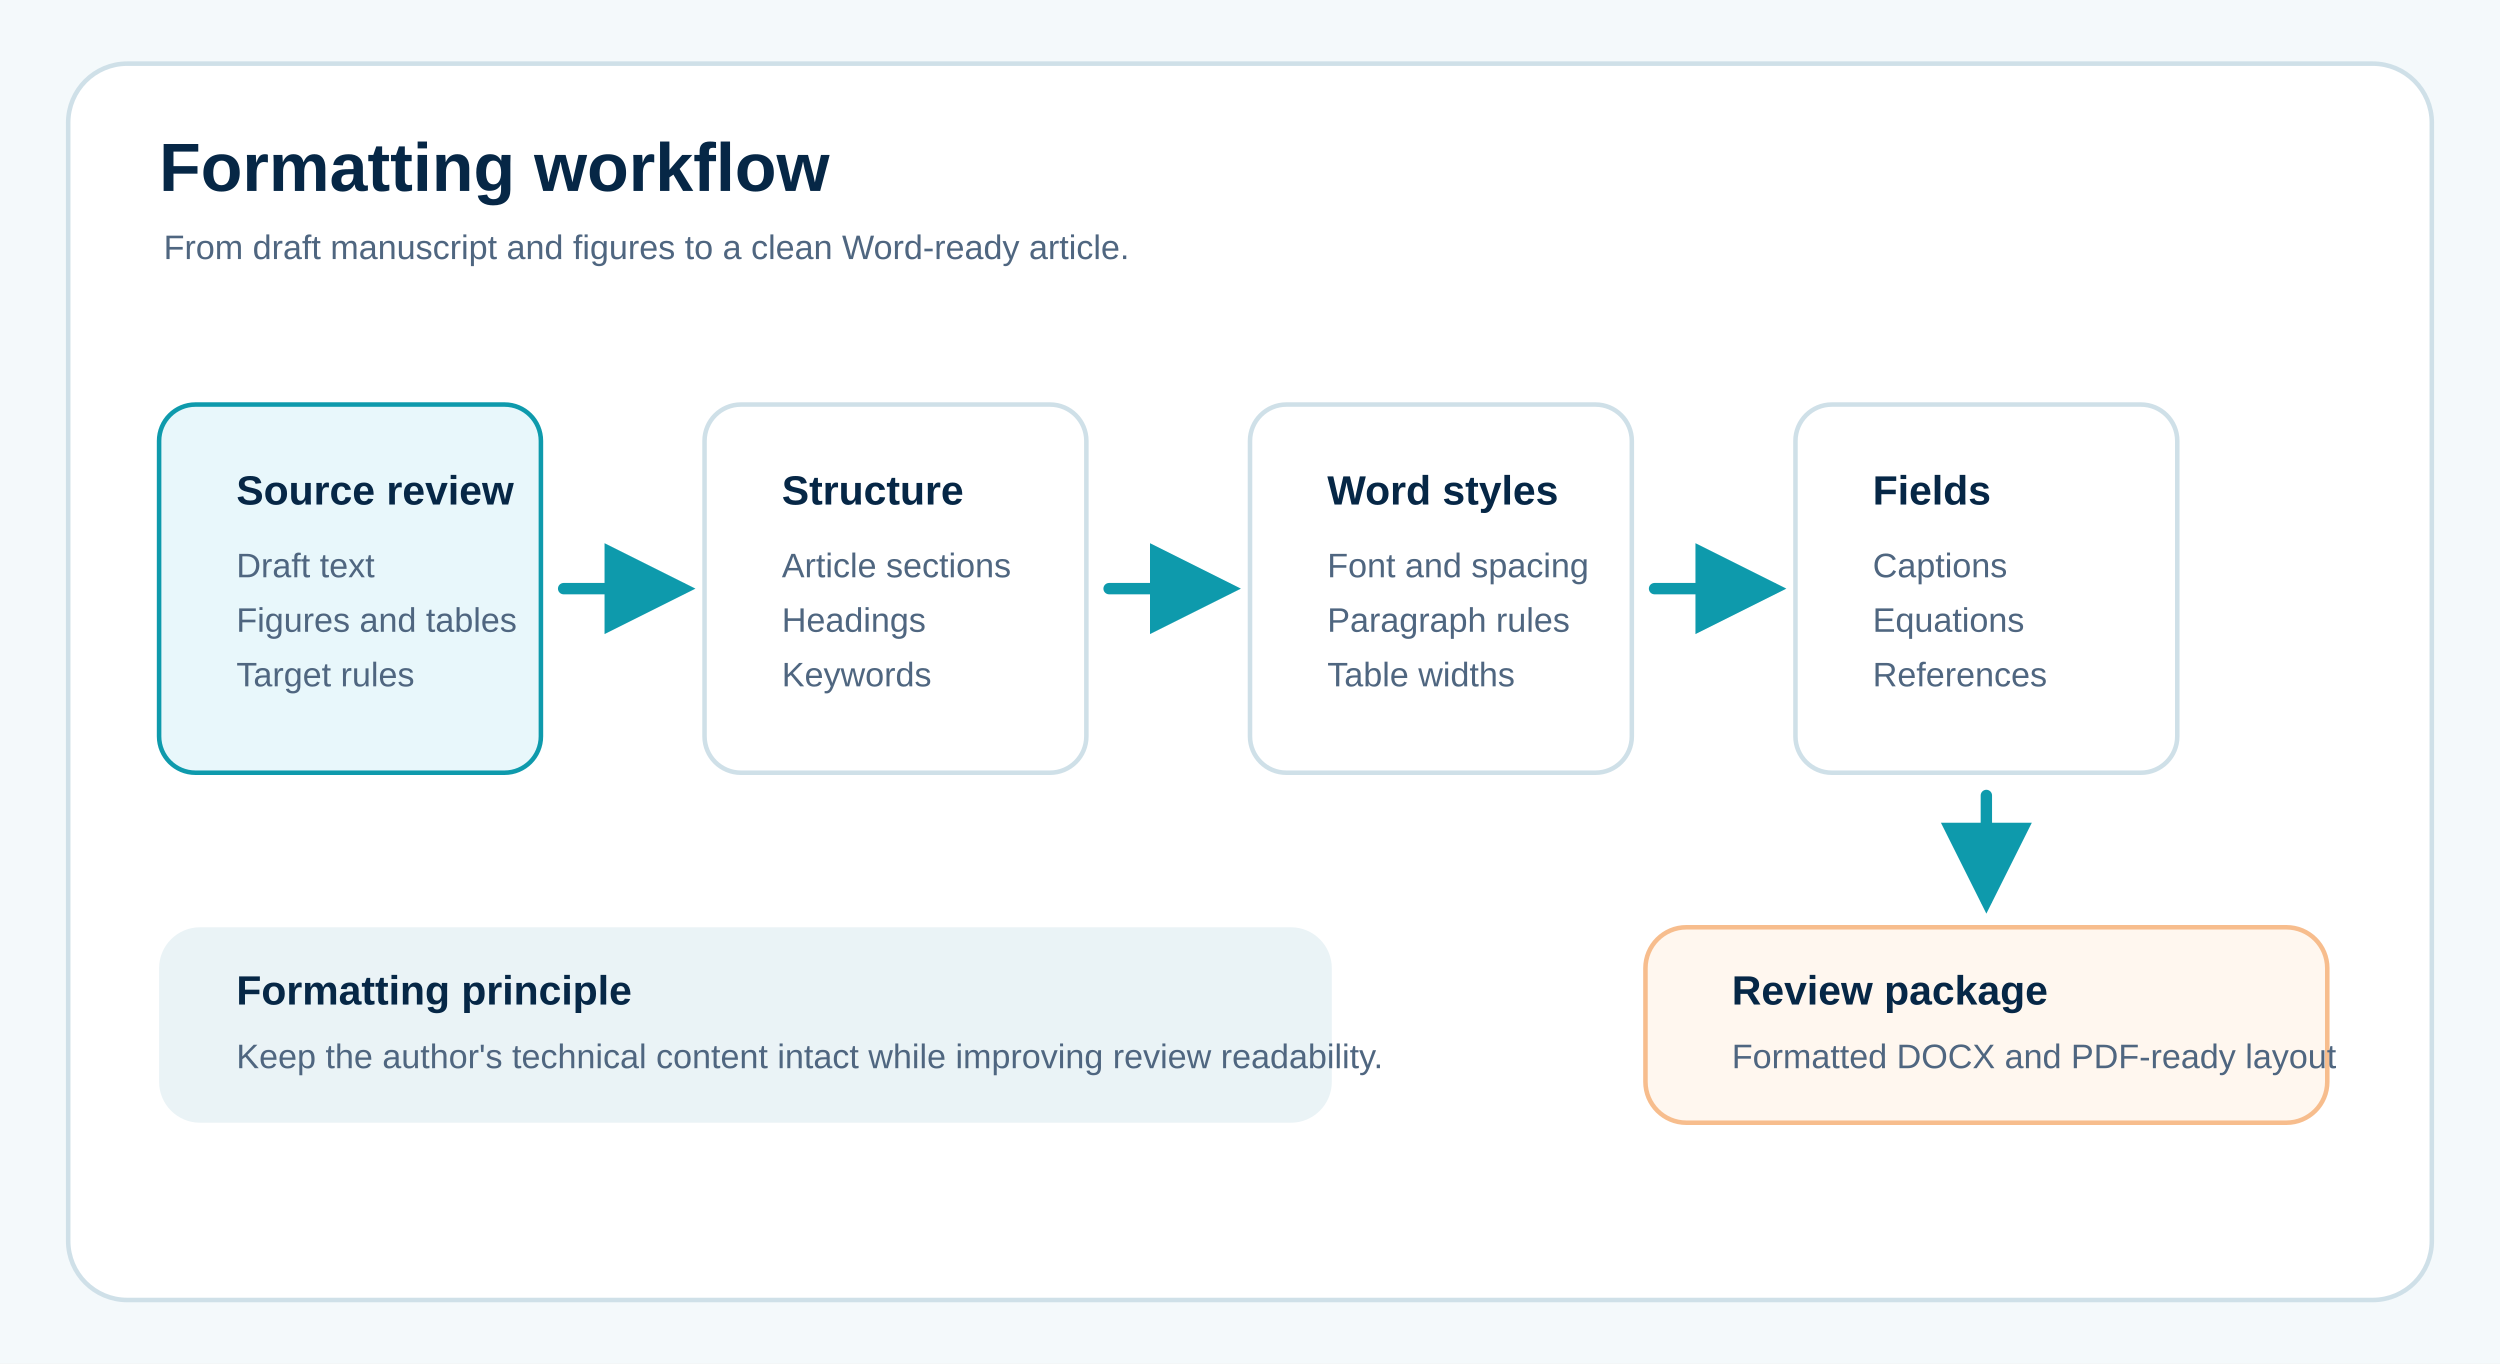
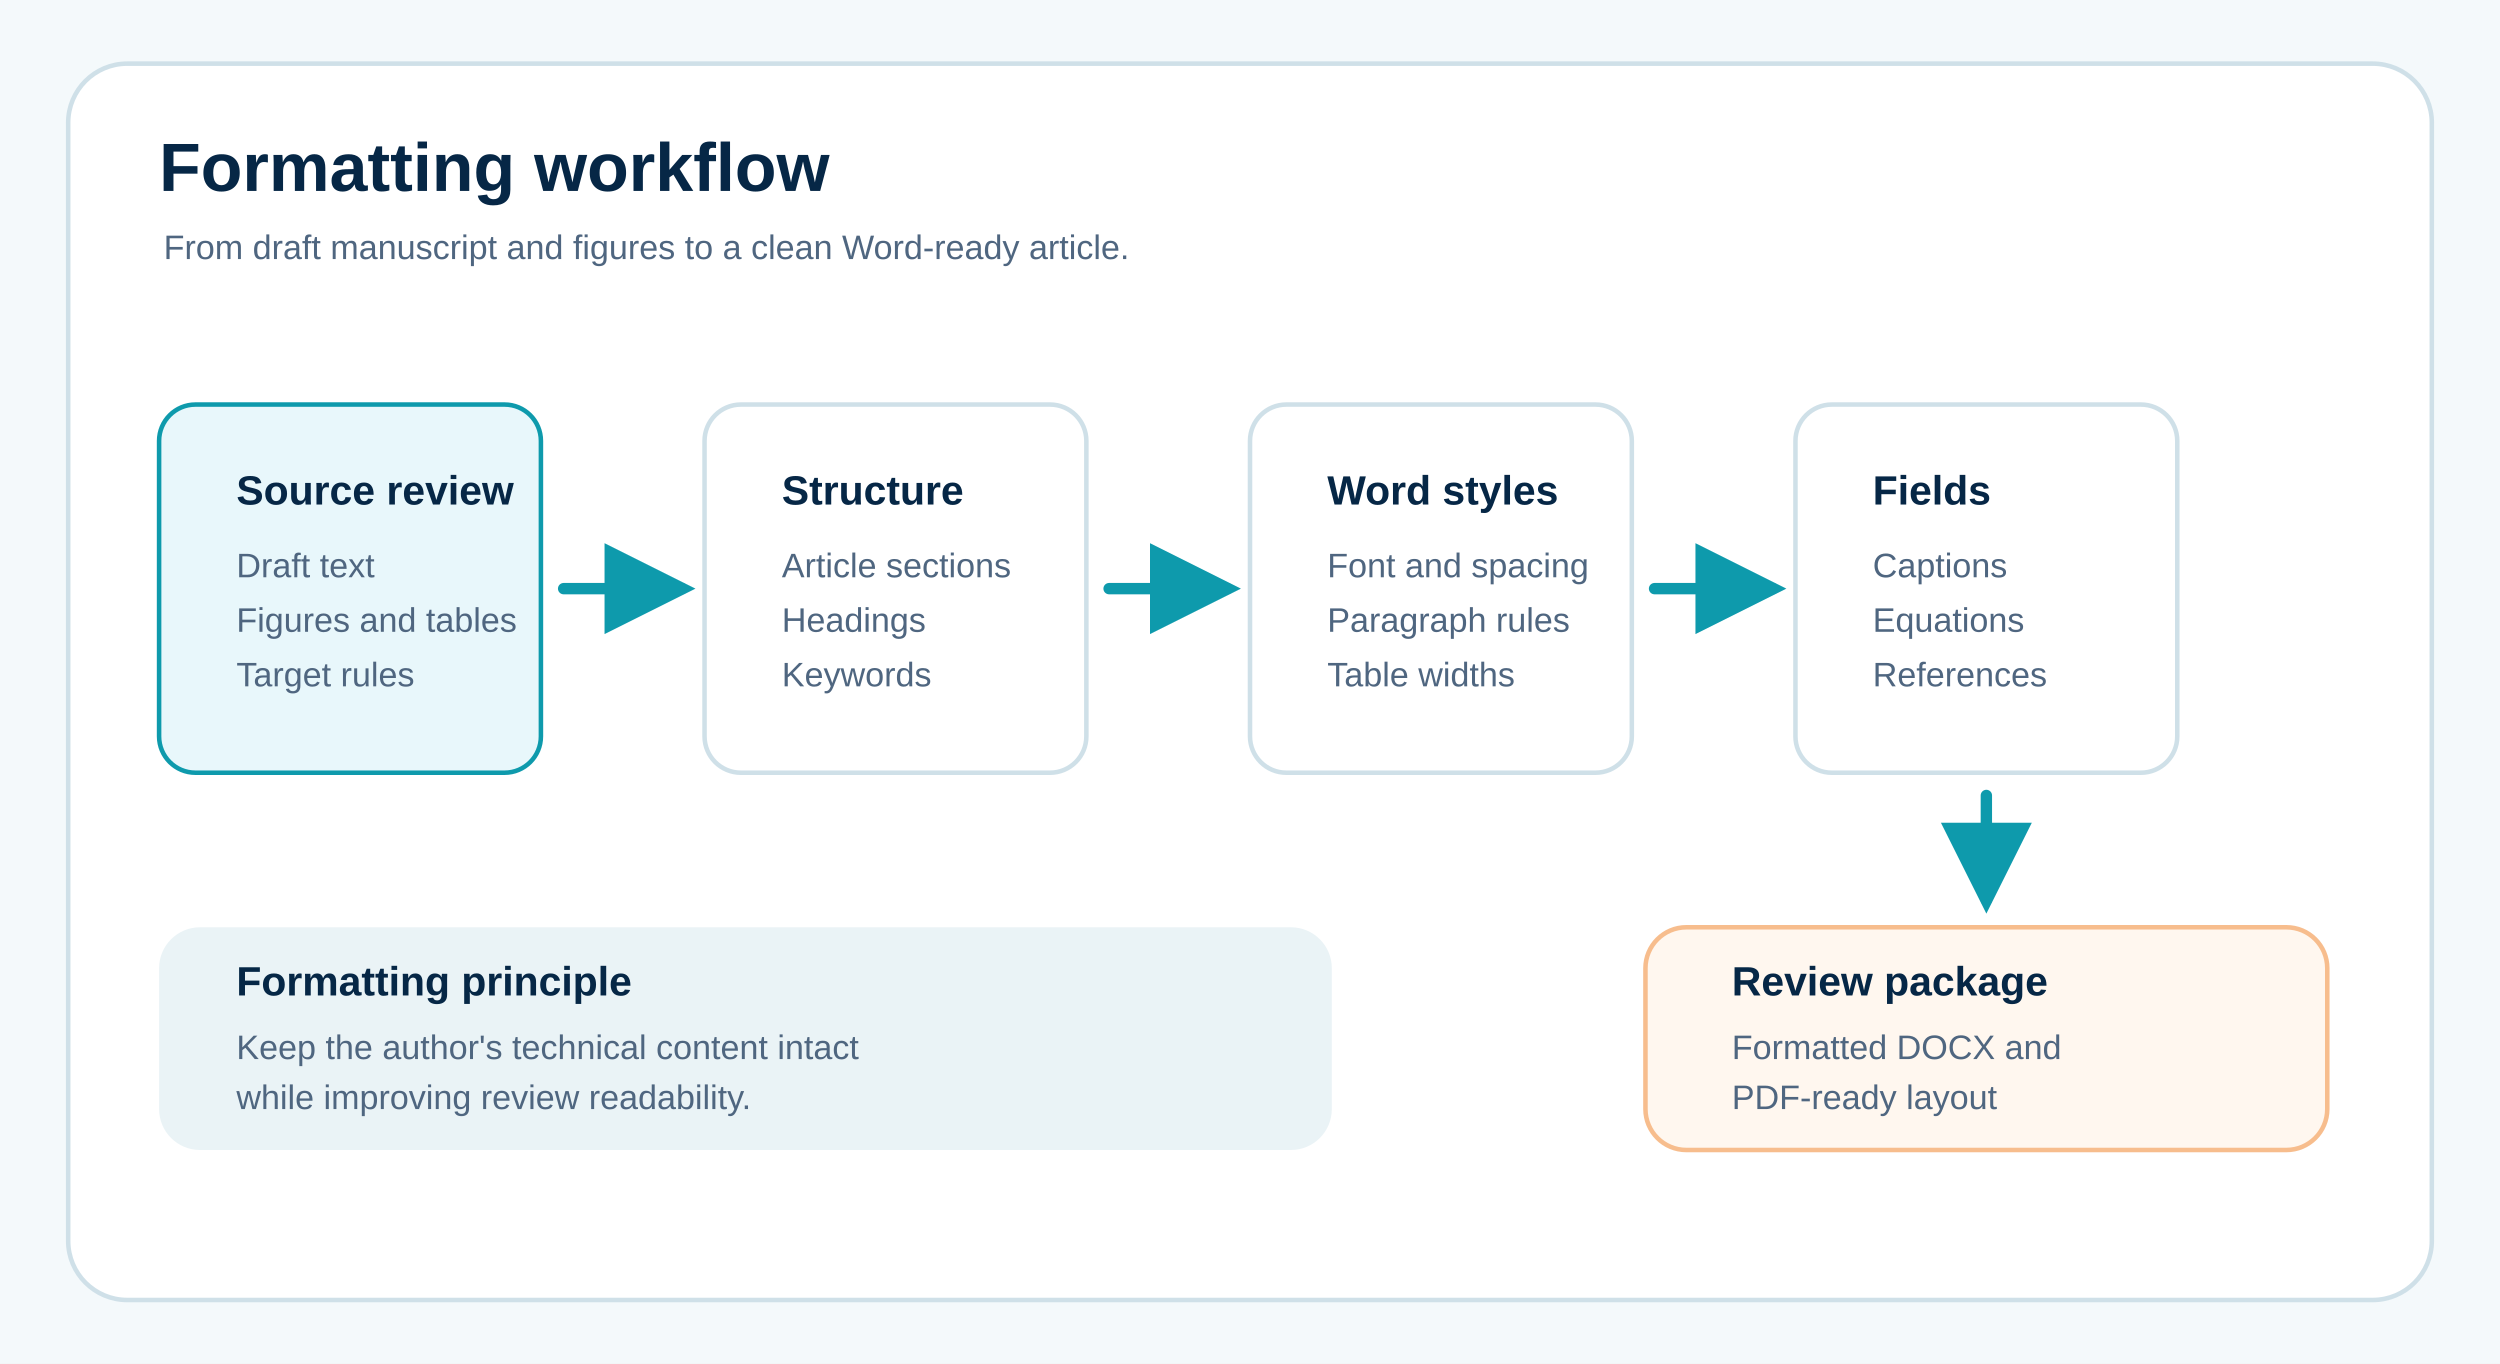
<svg xmlns="http://www.w3.org/2000/svg" viewBox="0 0 1100 600" role="img" aria-labelledby="title desc">
  <defs>
    <marker id="arrow-teal" viewBox="0 0 10 10" refX="8.5" refY="5" markerWidth="8" markerHeight="8" orient="auto">
      <path d="M 0 0 L 10 5 L 0 10 z" fill="#0e9aac" />
    </marker>
    <style>
      .bg{fill:#f4f9fb}.panel{fill:#fff;stroke:#cfe0e8;stroke-width:2}.stage{fill:#fff;stroke:#cfe0e8;stroke-width:2}.input{fill:#e8f7fb;stroke:#0e9aac;stroke-width:2}.output{fill:#fff7ef;stroke:#f7bd8d;stroke-width:2}.ink{fill:#062746;font-family:Arial,Helvetica,sans-serif;font-weight:700}.muted{fill:#4f6680;font-family:Arial,Helvetica,sans-serif}.title{font-size:30px}.label{font-size:18px}.small{font-size:15px}.tiny{font-size:13px}.line{fill:none;stroke:#0e9aac;stroke-width:5;stroke-linecap:round;stroke-linejoin:round;marker-end:url(#arrow-teal)}.soft{fill:#eaf3f6}.accent{fill:#0e9aac}.dark{fill:#082744}
    </style>
  </defs>
  <rect class="bg" width="1100" height="600" />
  <rect class="panel" x="30" y="28" width="1040" height="544" rx="26" />
  <text class="ink title" x="70" y="84">Formatting workflow</text>
  <text class="muted small" x="72" y="114">From draft manuscript and figures to a clean Word-ready article.</text>
  <rect class="input" x="70" y="178" width="168" height="162" rx="16" />
  <text class="ink label" x="104" y="222">Source review</text>
  <text class="muted small" x="104" y="254">Draft text</text>
  <text class="muted small" x="104" y="278">Figures and tables</text>
  <text class="muted small" x="104" y="302">Target rules</text>
  <path class="line" d="M248 259 H300" />
  <rect class="stage" x="310" y="178" width="168" height="162" rx="16" />
  <text class="ink label" x="344" y="222">Structure</text>
  <text class="muted small" x="344" y="254">Article sections</text>
  <text class="muted small" x="344" y="278">Headings</text>
  <text class="muted small" x="344" y="302">Keywords</text>
  <path class="line" d="M488 259 H540" />
  <rect class="stage" x="550" y="178" width="168" height="162" rx="16" />
  <text class="ink label" x="584" y="222">Word styles</text>
  <text class="muted small" x="584" y="254">Font and spacing</text>
  <text class="muted small" x="584" y="278">Paragraph rules</text>
  <text class="muted small" x="584" y="302">Table widths</text>
  <path class="line" d="M728 259 H780" />
  <rect class="stage" x="790" y="178" width="168" height="162" rx="16" />
  <text class="ink label" x="824" y="222">Fields</text>
  <text class="muted small" x="824" y="254">Captions</text>
  <text class="muted small" x="824" y="278">Equations</text>
  <text class="muted small" x="824" y="302">References</text>
  <path class="line" d="M874 350 V396" />
-   <rect class="output" x="724" y="408" width="300" height="86" rx="18" />
-   <text class="ink label" x="762" y="442">Review package</text>
-   <text class="muted small" x="762" y="470">Formatted DOCX and PDF-ready layout</text>
-   <rect class="soft" x="70" y="408" width="516" height="86" rx="18" />
-   <text class="ink label" x="104" y="442">Formatting principle</text>
-   <text class="muted small" x="104" y="470">Keep the author's technical content intact while improving review readability.</text>
+   <rect class="output" x="724" y="408" width="300" height="98" rx="18" />
+   <text class="ink label" x="762" y="438">Review package</text>
+   <text class="muted small" x="762" y="466">
+     <tspan x="762" dy="0">Formatted DOCX and</tspan>
+     <tspan x="762" dy="22">PDF-ready layout</tspan>
+   </text>
+   <rect class="soft" x="70" y="408" width="516" height="98" rx="18" />
+   <text class="ink label" x="104" y="438">Formatting principle</text>
+   <text class="muted small" x="104" y="466">
+     <tspan x="104" dy="0">Keep the author's technical content intact</tspan>
+     <tspan x="104" dy="22">while improving review readability.</tspan>
+   </text>
</svg>
